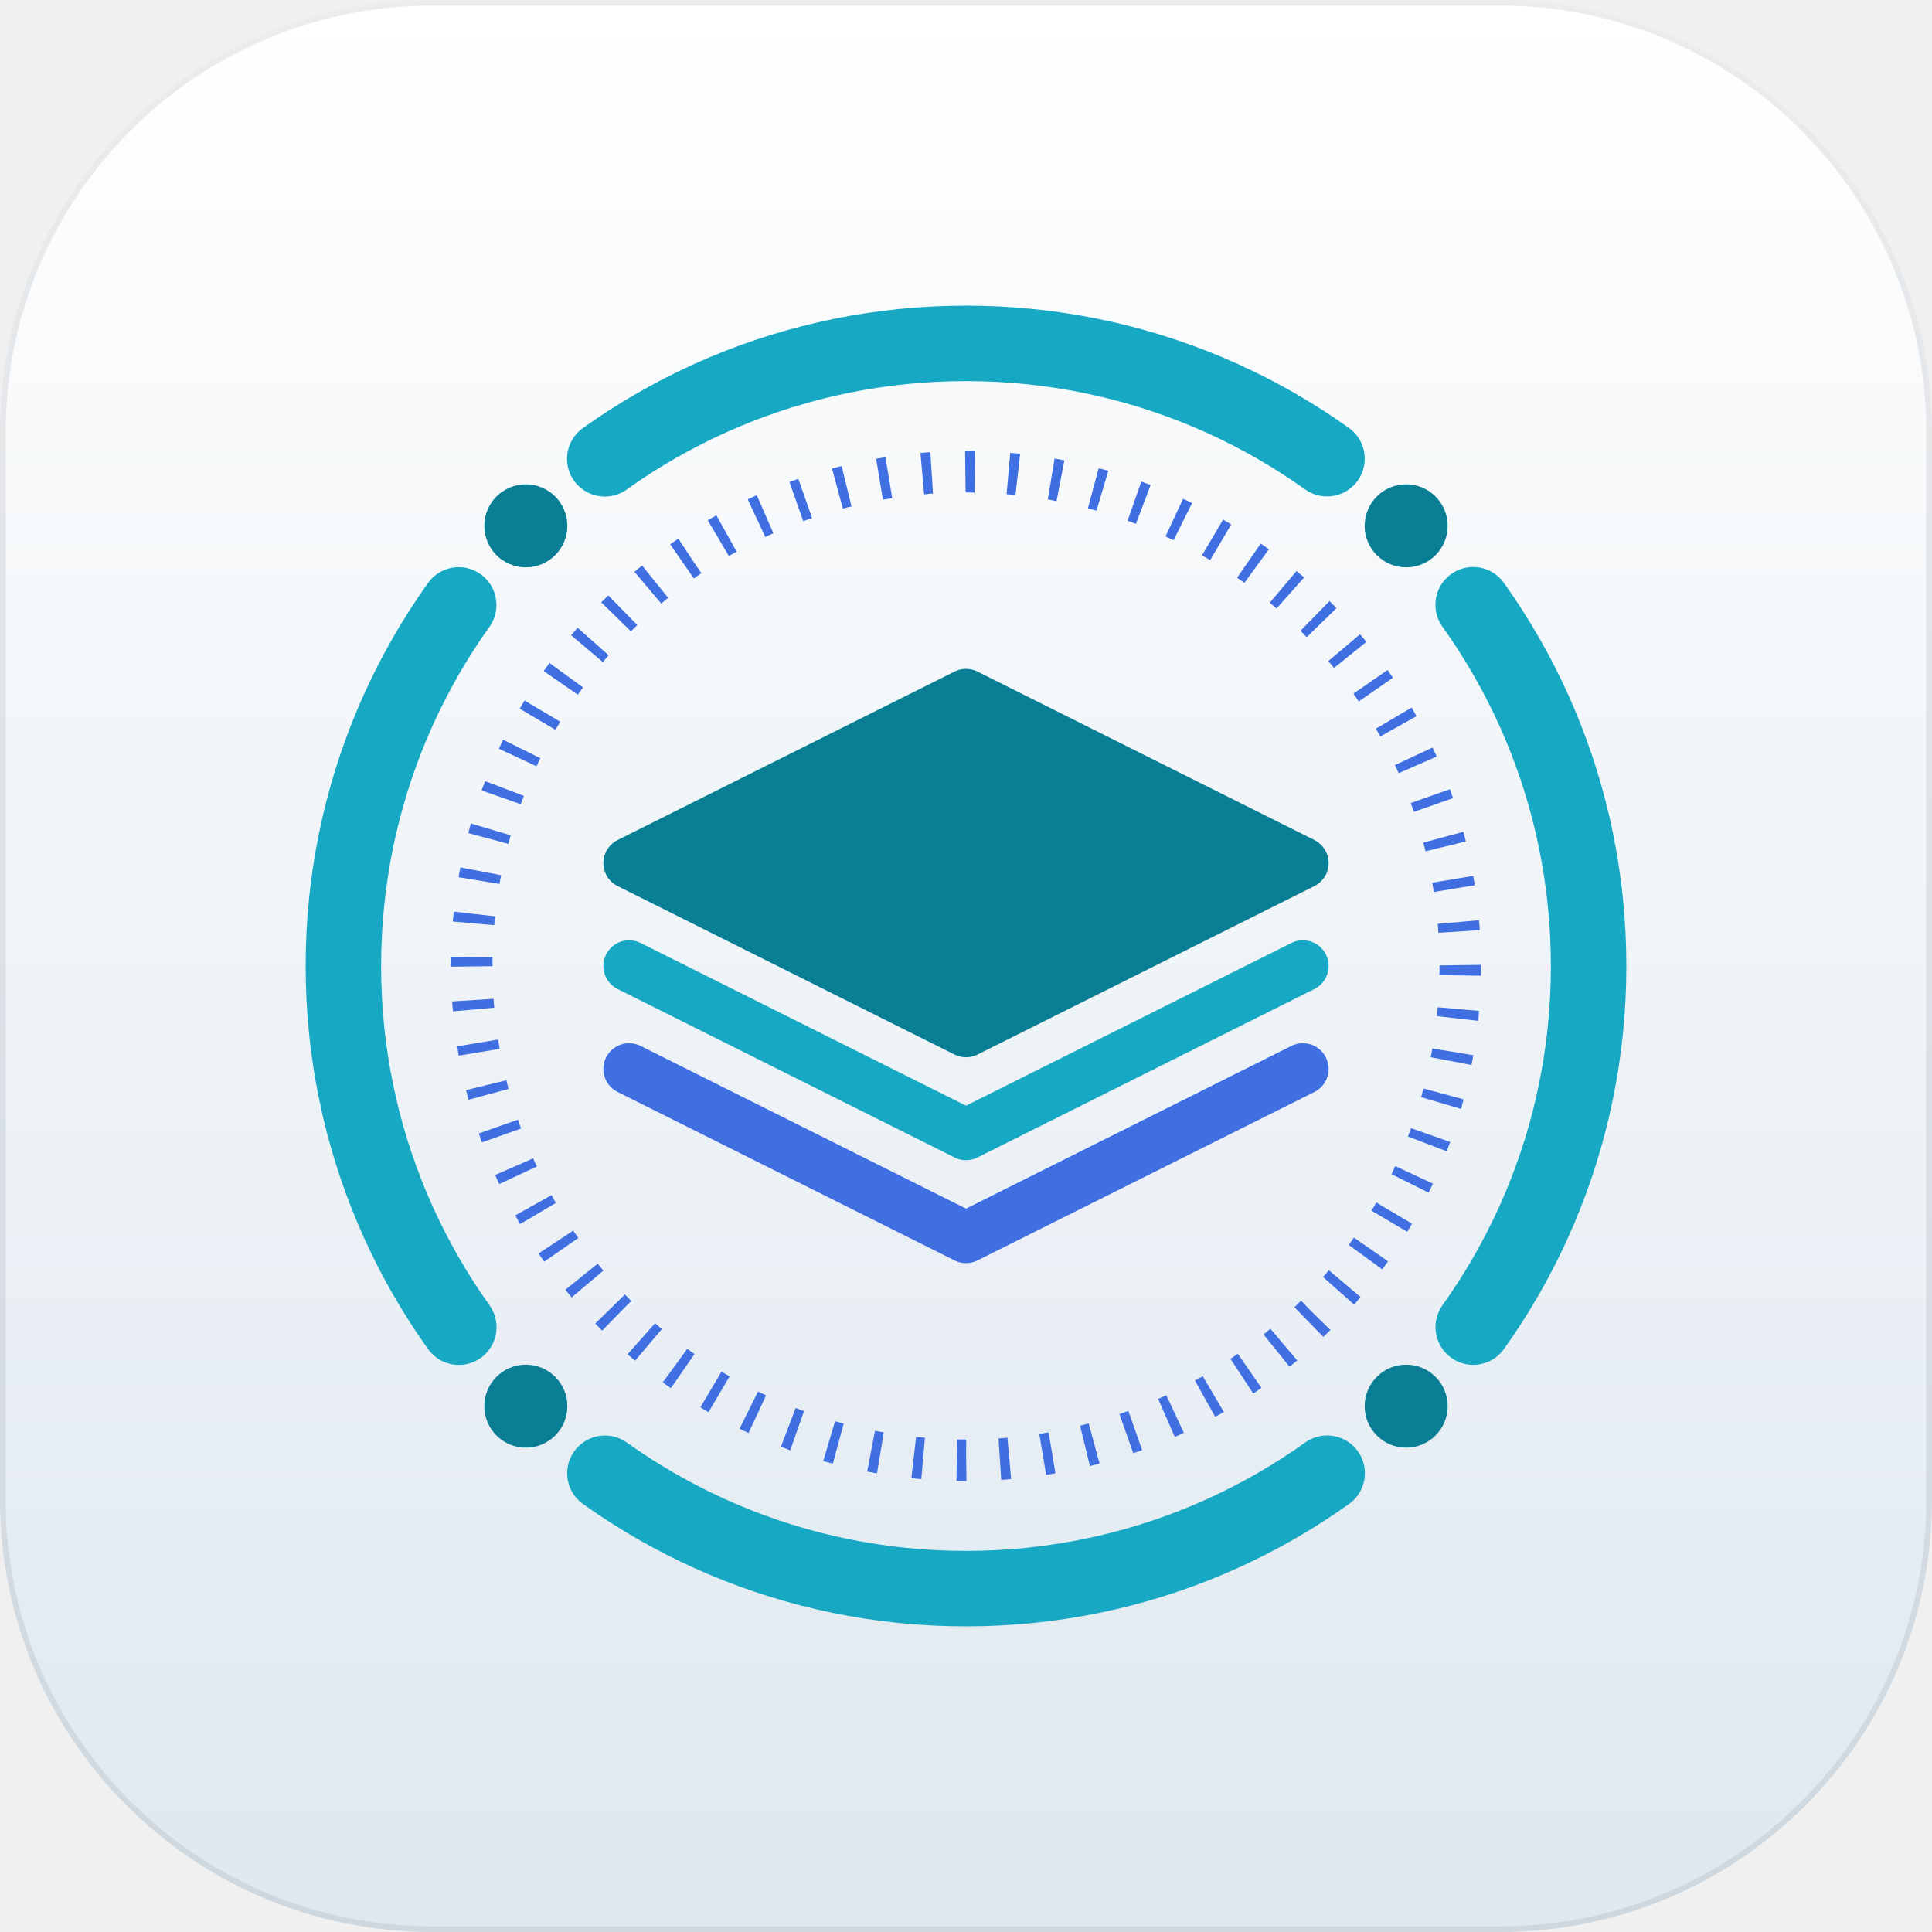
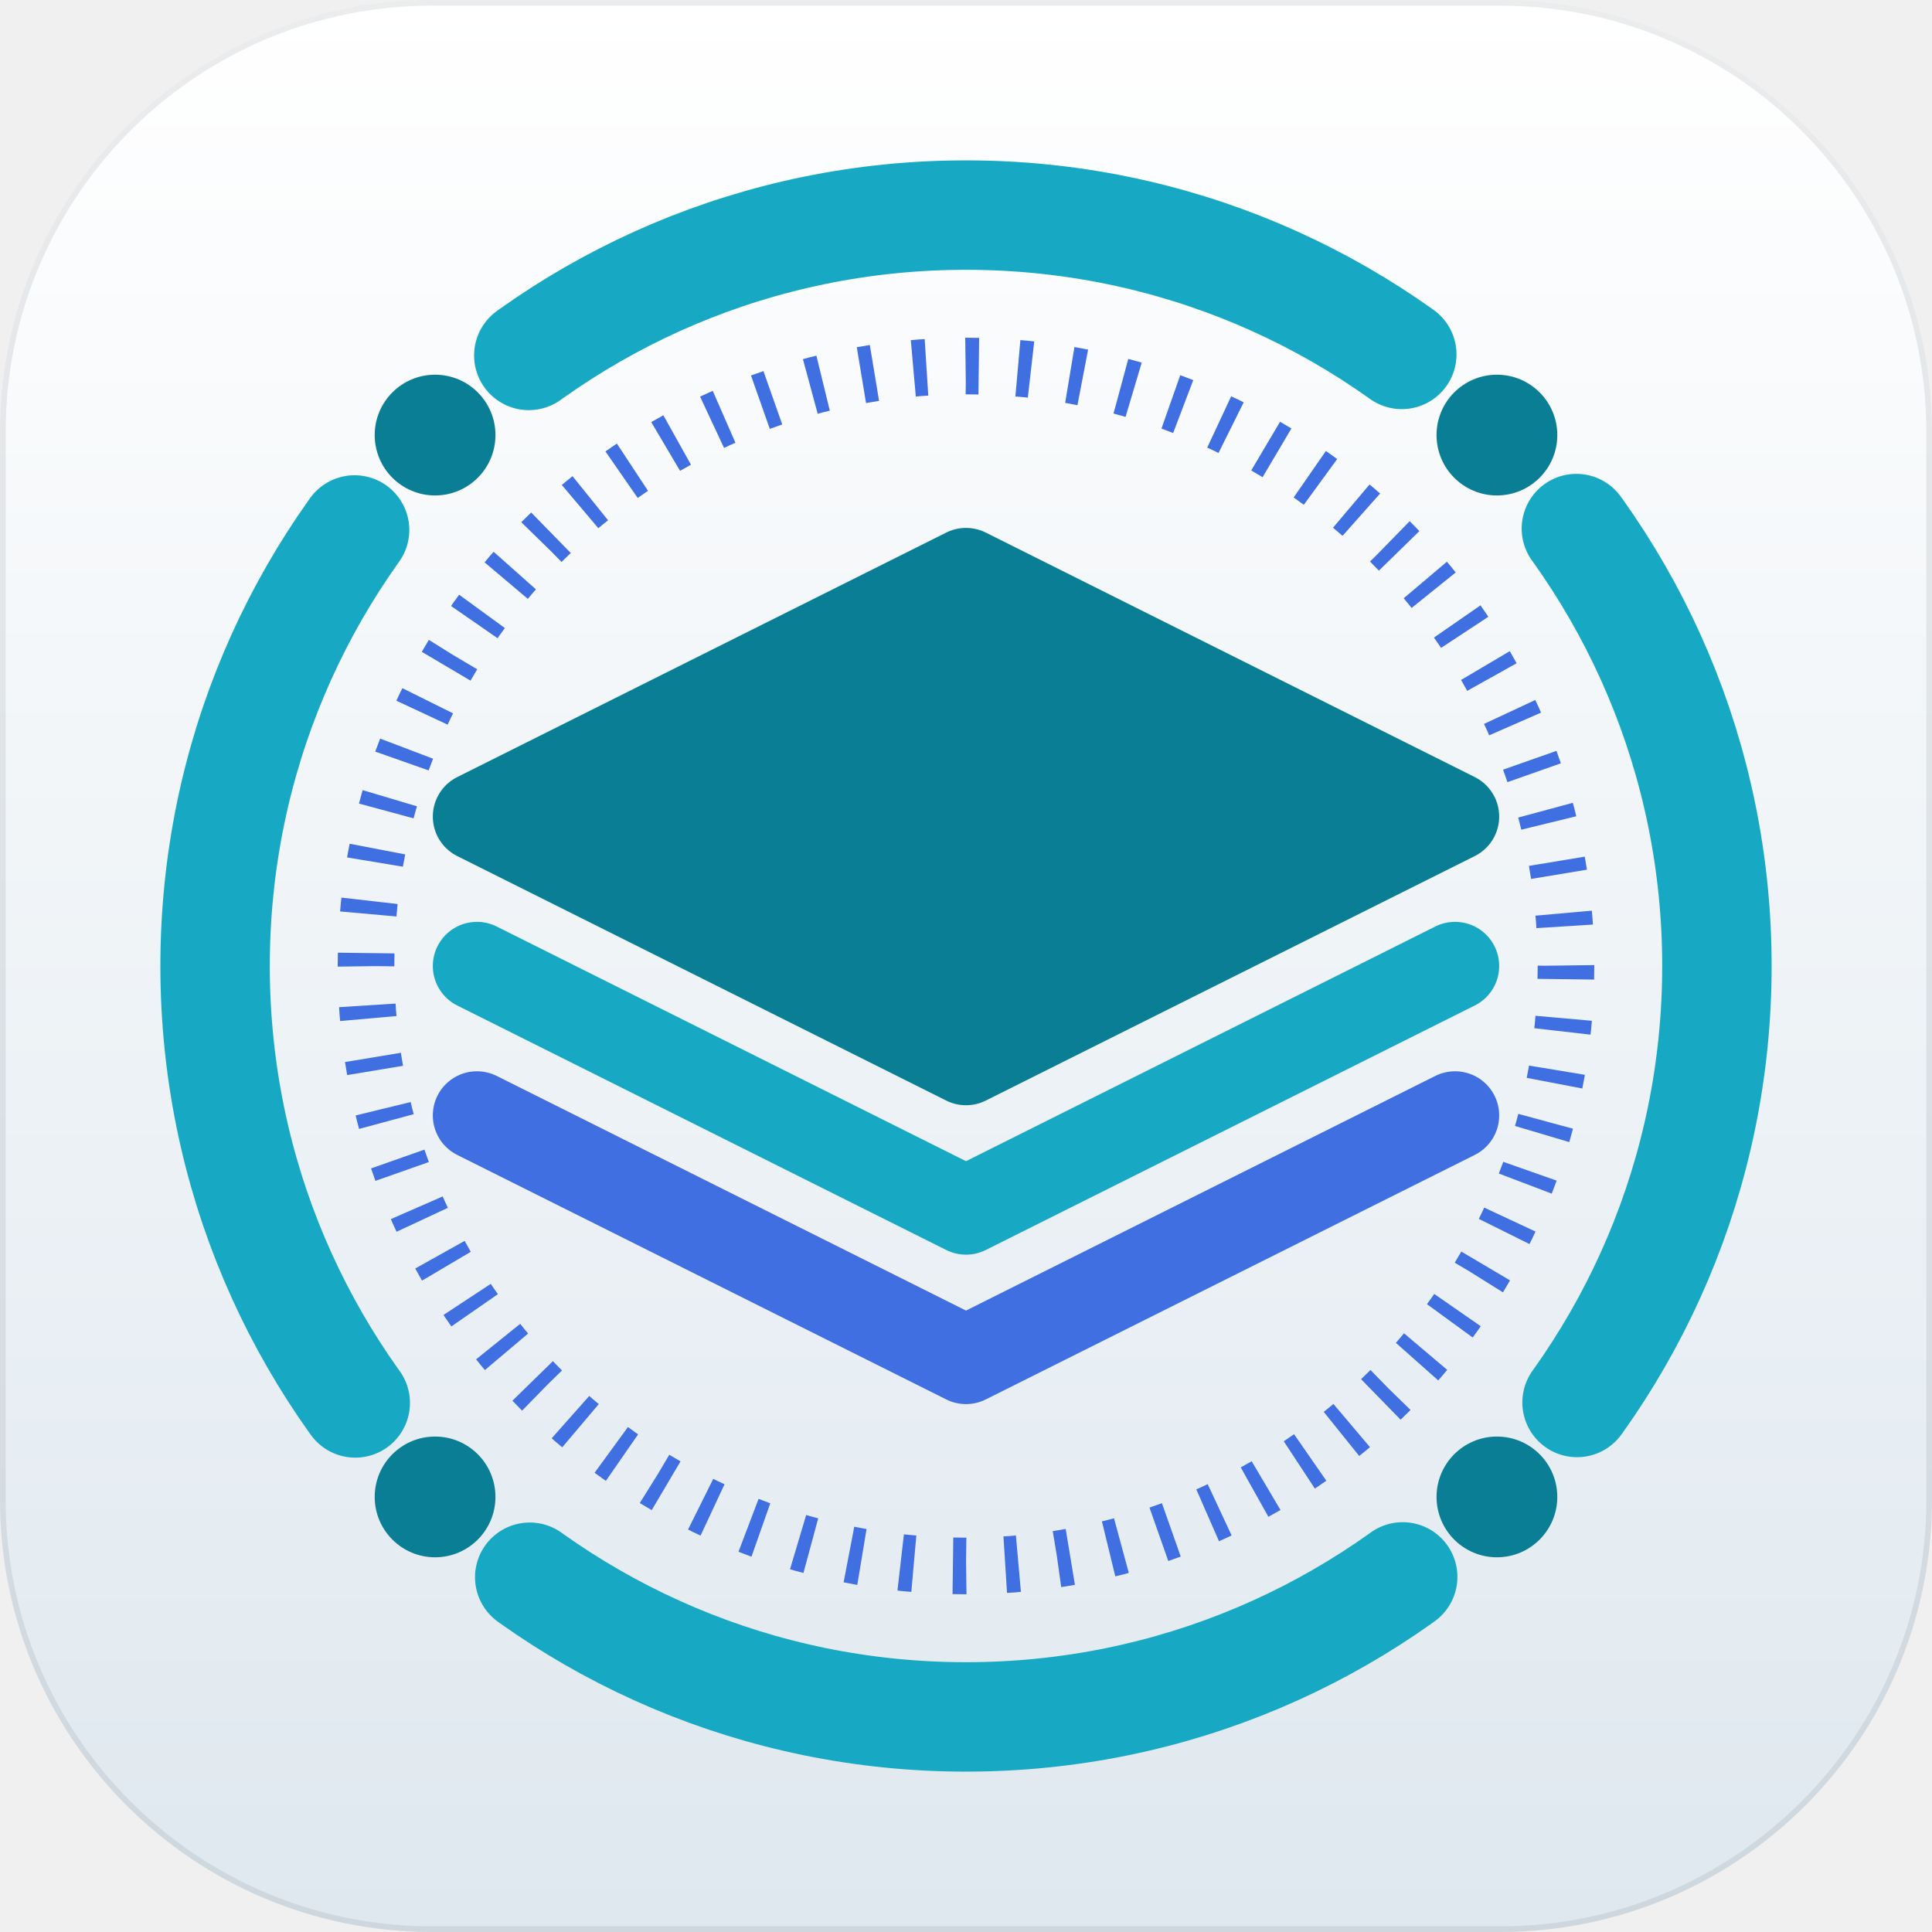
<svg xmlns="http://www.w3.org/2000/svg" viewBox="0 0 1024 1024" width="1024" height="1024">
  <defs>
    <linearGradient id="l-t-bg" gradientUnits="userSpaceOnUse" x1="0" y1="0" x2="0" y2="1024">
      <stop offset="0" stop-color="#ffffff" />
      <stop offset="1" stop-color="#dfe8ef" />
    </linearGradient>
    <linearGradient id="d-t-bg" gradientUnits="userSpaceOnUse" x1="0" y1="0" x2="1024" y2="1024">
      <stop offset="0" stop-color="#15212f" />
      <stop offset=".55" stop-color="#080c14" />
      <stop offset="1" stop-color="#04060b" />
    </linearGradient>
    <radialGradient id="d-t-halo" gradientUnits="userSpaceOnUse" cx="512" cy="512" r="420">
      <stop offset="0" stop-color="#38d6e8" stop-opacity=".35" />
      <stop offset="1" stop-color="#38d6e8" stop-opacity="0" />
    </radialGradient>
    <filter id="d-r-glow" x="-50%" y="-50%" width="200%" height="200%">
      <feGaussianBlur stdDeviation="16" />
    </filter>
  </defs>
  <style>.d{display:none}@media (prefers-color-scheme: dark){.l{display:none}.d{display:inline}}</style>
  <g class="l">
    <rect x="0" y="0" width="1024" height="1024" rx="229" fill="url(#l-t-bg)" />
    <rect x="1.5" y="1.5" width="1021" height="1021" rx="227.5" fill="none" stroke="#0b1220" stroke-opacity=".08" stroke-width="3" />
    <g>
-       <circle cx="512" cy="512" r="262" fill="none" stroke-width="22" stroke-dasharray="5 17.86" stroke="#3f6fe0" />
-       <circle cx="512" cy="512" r="330" fill="none" stroke-width="40" stroke-dasharray="408.4 110" stroke-dashoffset="204.2" stroke="#17a9c4" stroke-linecap="round" />
+       <circle cx="512" cy="512" r="318" fill="none" stroke-width="30" stroke-dasharray="7 20.75" stroke="#3f6fe0" />
+       <circle cx="512" cy="512" r="398" fill="none" stroke-width="58" stroke-dasharray="493.8 131.3" stroke-dashoffset="246.9" stroke="#17a9c4" stroke-linecap="round" />
      <g fill="#0a7e95">
-         <circle cx="745.3" cy="745.3" r="22" />
-         <circle cx="278.7" cy="745.3" r="22" />
-         <circle cx="278.7" cy="278.7" r="22" />
-         <circle cx="745.3" cy="278.7" r="22" />
+         <circle cx="793.4" cy="793.4" r="32" />
+         <circle cx="230.6" cy="793.4" r="32" />
+         <circle cx="230.6" cy="230.6" r="32" />
+         <circle cx="793.4" cy="230.6" r="32" />
      </g>
-       <g transform="translate(512 512) scale(0.62) translate(-512 -494)">
-         <path d="M224 582L512 726L800 582" fill="none" stroke="#3f6fe0" stroke-width="44" stroke-linecap="round" stroke-linejoin="round" />
-         <path d="M224 494L512 638L800 494" fill="none" stroke="#17a9c4" stroke-width="44" stroke-linecap="round" stroke-linejoin="round" />
-         <path d="M512 262L800 406L512 550L224 406Z" fill="#0a7e95" stroke="#0a7e95" stroke-width="44" stroke-linejoin="round" />
+       <g transform="translate(512 512) scale(0.9) translate(-512 -494)">
+         <path d="M224 582L512 726L800 582" fill="none" stroke="#3f6fe0" stroke-width="52" stroke-linecap="round" stroke-linejoin="round" />
+         <path d="M224 494L512 638L800 494" fill="none" stroke="#17a9c4" stroke-width="52" stroke-linecap="round" stroke-linejoin="round" />
+         <path d="M512 262L800 406L512 550L224 406Z" fill="#0a7e95" stroke="#0a7e95" stroke-width="52" stroke-linejoin="round" />
      </g>
    </g>
  </g>
  <g class="d">
    <rect x="0" y="0" width="1024" height="1024" rx="229" fill="url(#d-t-bg)" />
    <rect x="0" y="0" width="1024" height="1024" rx="229" fill="url(#d-t-halo)" />
    <rect x="1.5" y="1.5" width="1021" height="1021" rx="227.5" fill="none" stroke="#fff" stroke-opacity=".08" stroke-width="3" />
    <g>
      <g filter="url(#d-r-glow)" opacity=".7">
-         <circle cx="512" cy="512" r="330" fill="none" stroke-width="40" stroke-dasharray="408.4 110" stroke-dashoffset="204.2" stroke="#38d6e8" />
-         <g transform="translate(512 512) scale(0.62) translate(-512 -494)">
+         <circle cx="512" cy="512" r="398" fill="none" stroke-width="58" stroke-dasharray="493.8 131.3" stroke-dashoffset="246.9" stroke="#38d6e8" />
+         <g transform="translate(512 512) scale(0.9) translate(-512 -494)">
          <path d="M512 262L800 406L512 550L224 406Z" fill="#7ff0fb" />
        </g>
      </g>
-       <circle cx="512" cy="512" r="262" fill="none" stroke-width="22" stroke-dasharray="5 17.86" stroke="#4a84ff" />
-       <circle cx="512" cy="512" r="330" fill="none" stroke-width="40" stroke-dasharray="408.4 110" stroke-dashoffset="204.2" stroke="#38d6e8" stroke-linecap="round" />
+       <circle cx="512" cy="512" r="318" fill="none" stroke-width="30" stroke-dasharray="7 20.75" stroke="#4a84ff" />
+       <circle cx="512" cy="512" r="398" fill="none" stroke-width="58" stroke-dasharray="493.8 131.3" stroke-dashoffset="246.9" stroke="#38d6e8" stroke-linecap="round" />
      <g fill="#c2faff">
-         <circle cx="745.3" cy="745.3" r="22" />
-         <circle cx="278.7" cy="745.3" r="22" />
-         <circle cx="278.7" cy="278.7" r="22" />
-         <circle cx="745.3" cy="278.7" r="22" />
+         <circle cx="793.4" cy="793.4" r="32" />
+         <circle cx="230.6" cy="793.4" r="32" />
+         <circle cx="230.6" cy="230.6" r="32" />
+         <circle cx="793.4" cy="230.6" r="32" />
      </g>
-       <g transform="translate(512 512) scale(0.62) translate(-512 -494)">
-         <path d="M224 582L512 726L800 582" fill="none" stroke="#4a84ff" stroke-width="44" stroke-linecap="round" stroke-linejoin="round" />
-         <path d="M224 494L512 638L800 494" fill="none" stroke="#38d6e8" stroke-width="44" stroke-linecap="round" stroke-linejoin="round" />
-         <path d="M512 262L800 406L512 550L224 406Z" fill="#c2faff" stroke="#c2faff" stroke-width="44" stroke-linejoin="round" />
+       <g transform="translate(512 512) scale(0.9) translate(-512 -494)">
+         <path d="M224 582L512 726L800 582" fill="none" stroke="#4a84ff" stroke-width="52" stroke-linecap="round" stroke-linejoin="round" />
+         <path d="M224 494L512 638L800 494" fill="none" stroke="#38d6e8" stroke-width="52" stroke-linecap="round" stroke-linejoin="round" />
+         <path d="M512 262L800 406L512 550L224 406Z" fill="#c2faff" stroke="#c2faff" stroke-width="52" stroke-linejoin="round" />
      </g>
    </g>
  </g>
</svg>
